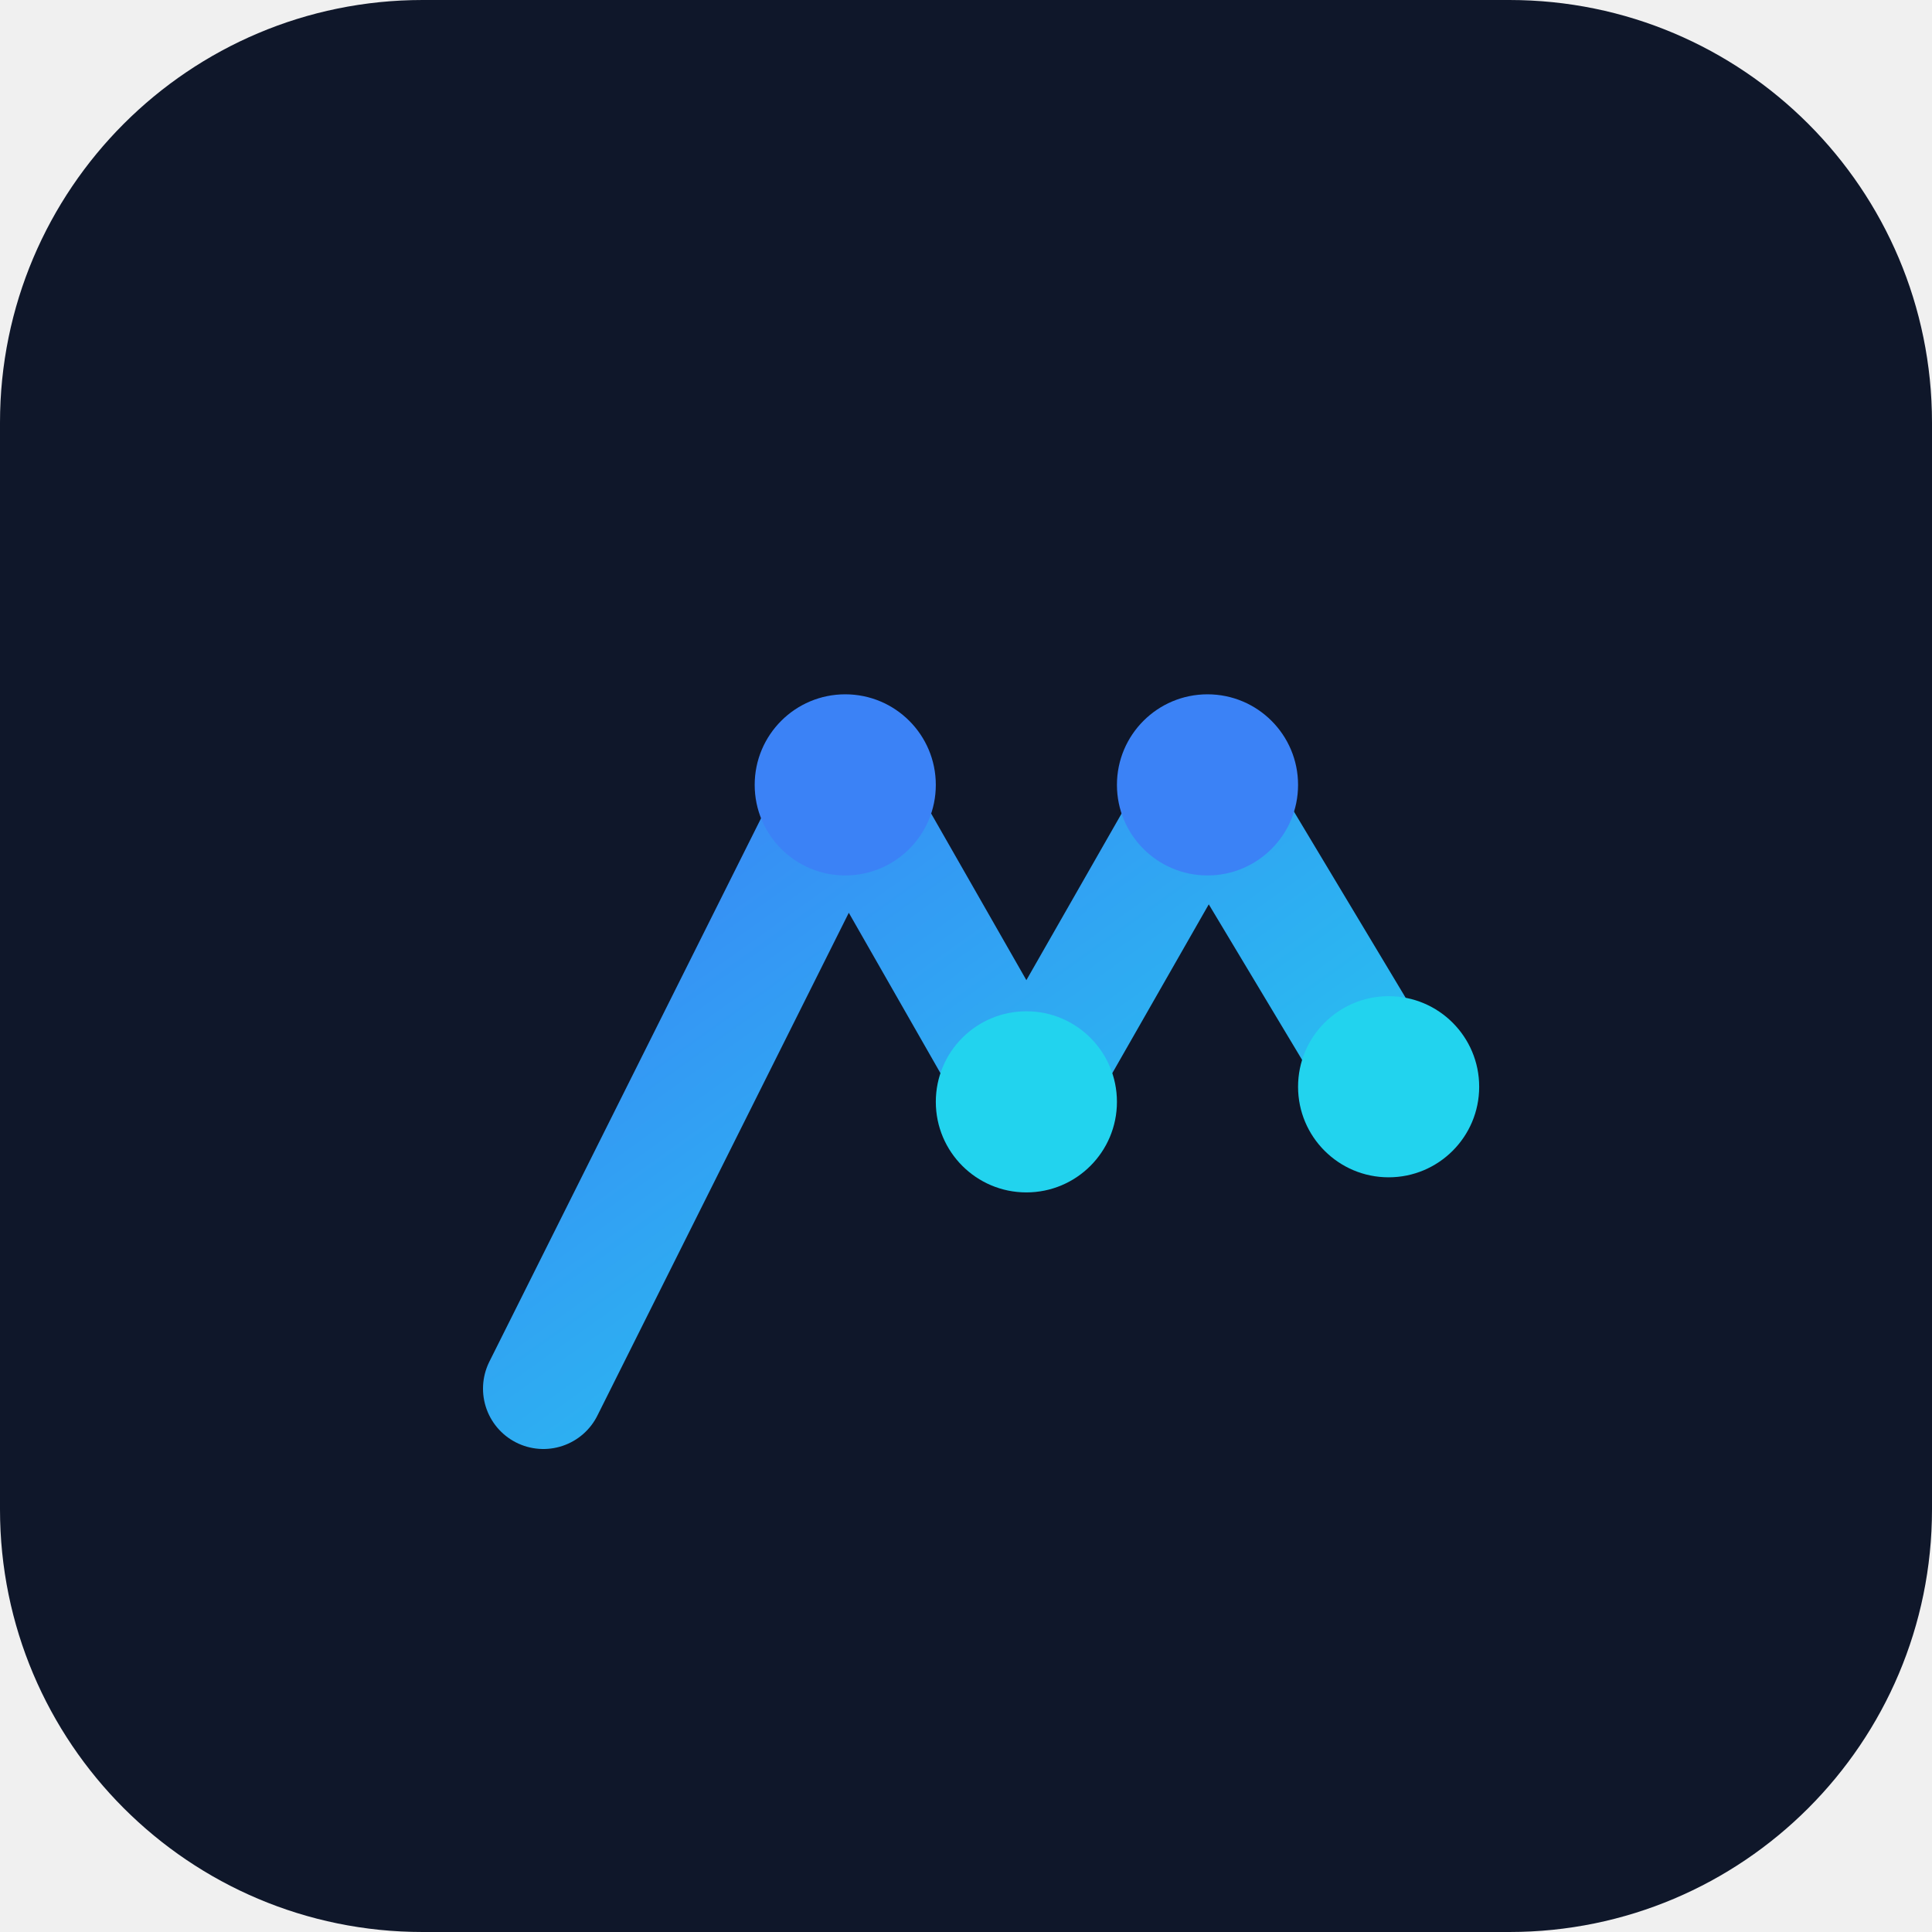
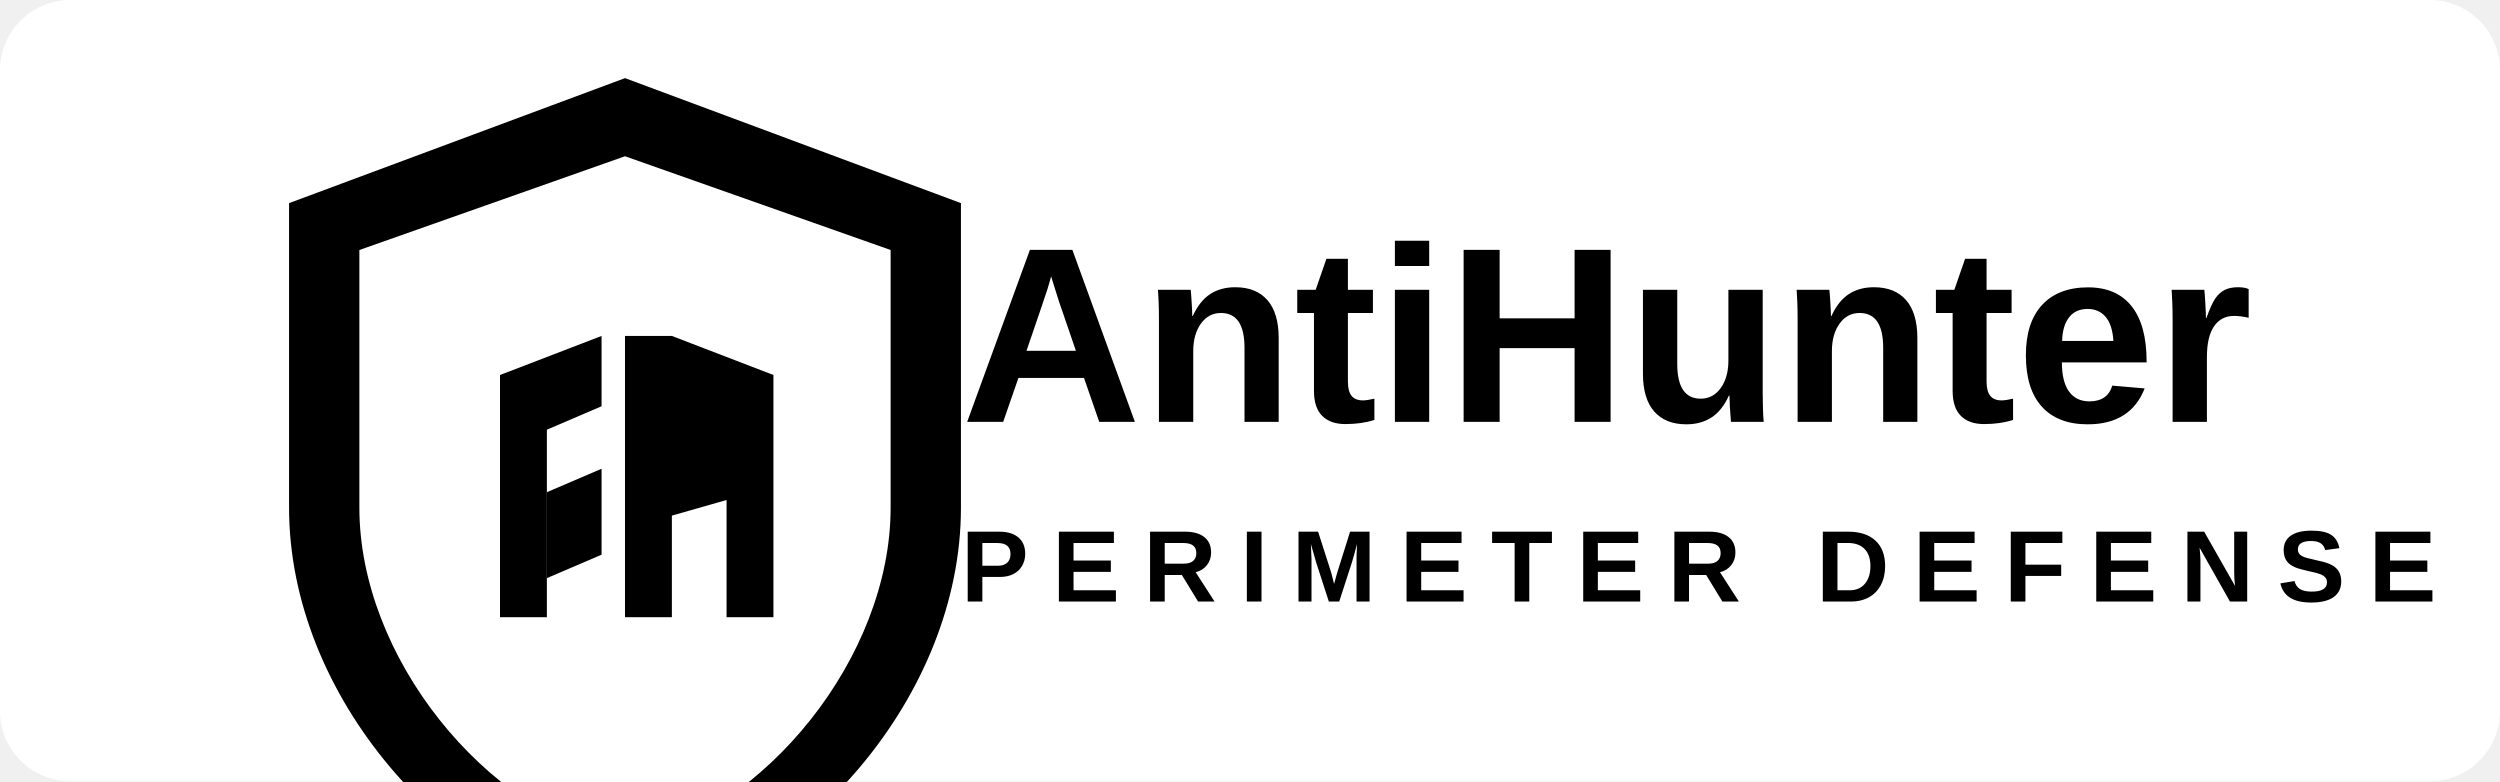
- <svg xmlns="http://www.w3.org/2000/svg" viewBox="0 0 64 64">
-   <defs>
-     <linearGradient id="gradient" x1="0%" y1="0%" x2="100%" y2="100%">
-       <stop offset="0%" stop-color="#3b82f6" />
-       <stop offset="100%" stop-color="#22d3ee" />
-     </linearGradient>
-   </defs>
-   <rect width="64" height="64" rx="14" fill="#0f172a" />
-   <path d="M18 46L28 26L34 36.5L40 26L46 36" stroke="url(#gradient)" stroke-width="4" stroke-linecap="round" stroke-linejoin="round" fill="none" />
-   <circle cx="28" cy="26" r="3" fill="#3b82f6" />
-   <circle cx="40" cy="26" r="3" fill="#3b82f6" />
-   <circle cx="34" cy="36.5" r="3" fill="#22d3ee" />
-   <circle cx="46" cy="36" r="3" fill="#22d3ee" />
+ <svg xmlns="http://www.w3.org/2000/svg" viewBox="0 0 640 200" role="img" aria-labelledby="title desc">
+   <rect width="640" height="200" rx="18" fill="#FFFFFF" />
+   <g transform="translate(40 8)">
+     <path d="M120 12 L34 44 V122 C34 170 74 216 120 226 C166 216 206 170 206 122 V44 L120 12 Z" fill="#000000" />
+     <path d="M120 32 L52 56 V122 C52 160 84 200 120 208 C156 200 188 160 188 122 V56 L120 32 Z" fill="#FFFFFF" />
+     <path d="M88 150 V88 L114 78 V96 L100 102 V150 H88 Z" fill="#000000" />
+     <path d="M114 112 V134 L100 140 V118 L114 112 Z" fill="#000000" />
+     <path d="M132 78 L158 88 V150 H146 V120 L132 124 V150 H120 V78 Z" fill="#000000" />
+   </g>
+   <text x="246" y="108" fill="#000000" font-size="64" font-weight="700" font-family="'Segoe UI', 'Helvetica Neue', Arial, sans-serif">
+     AntiHunter
+   </text>
+   <text x="246" y="154" fill="#000000" font-size="26" font-weight="600" letter-spacing="6" font-family="'Segoe UI', 'Helvetica Neue', Arial, sans-serif">
+     PERIMETER DEFENSE SYSTEMS
+   </text>
</svg>
